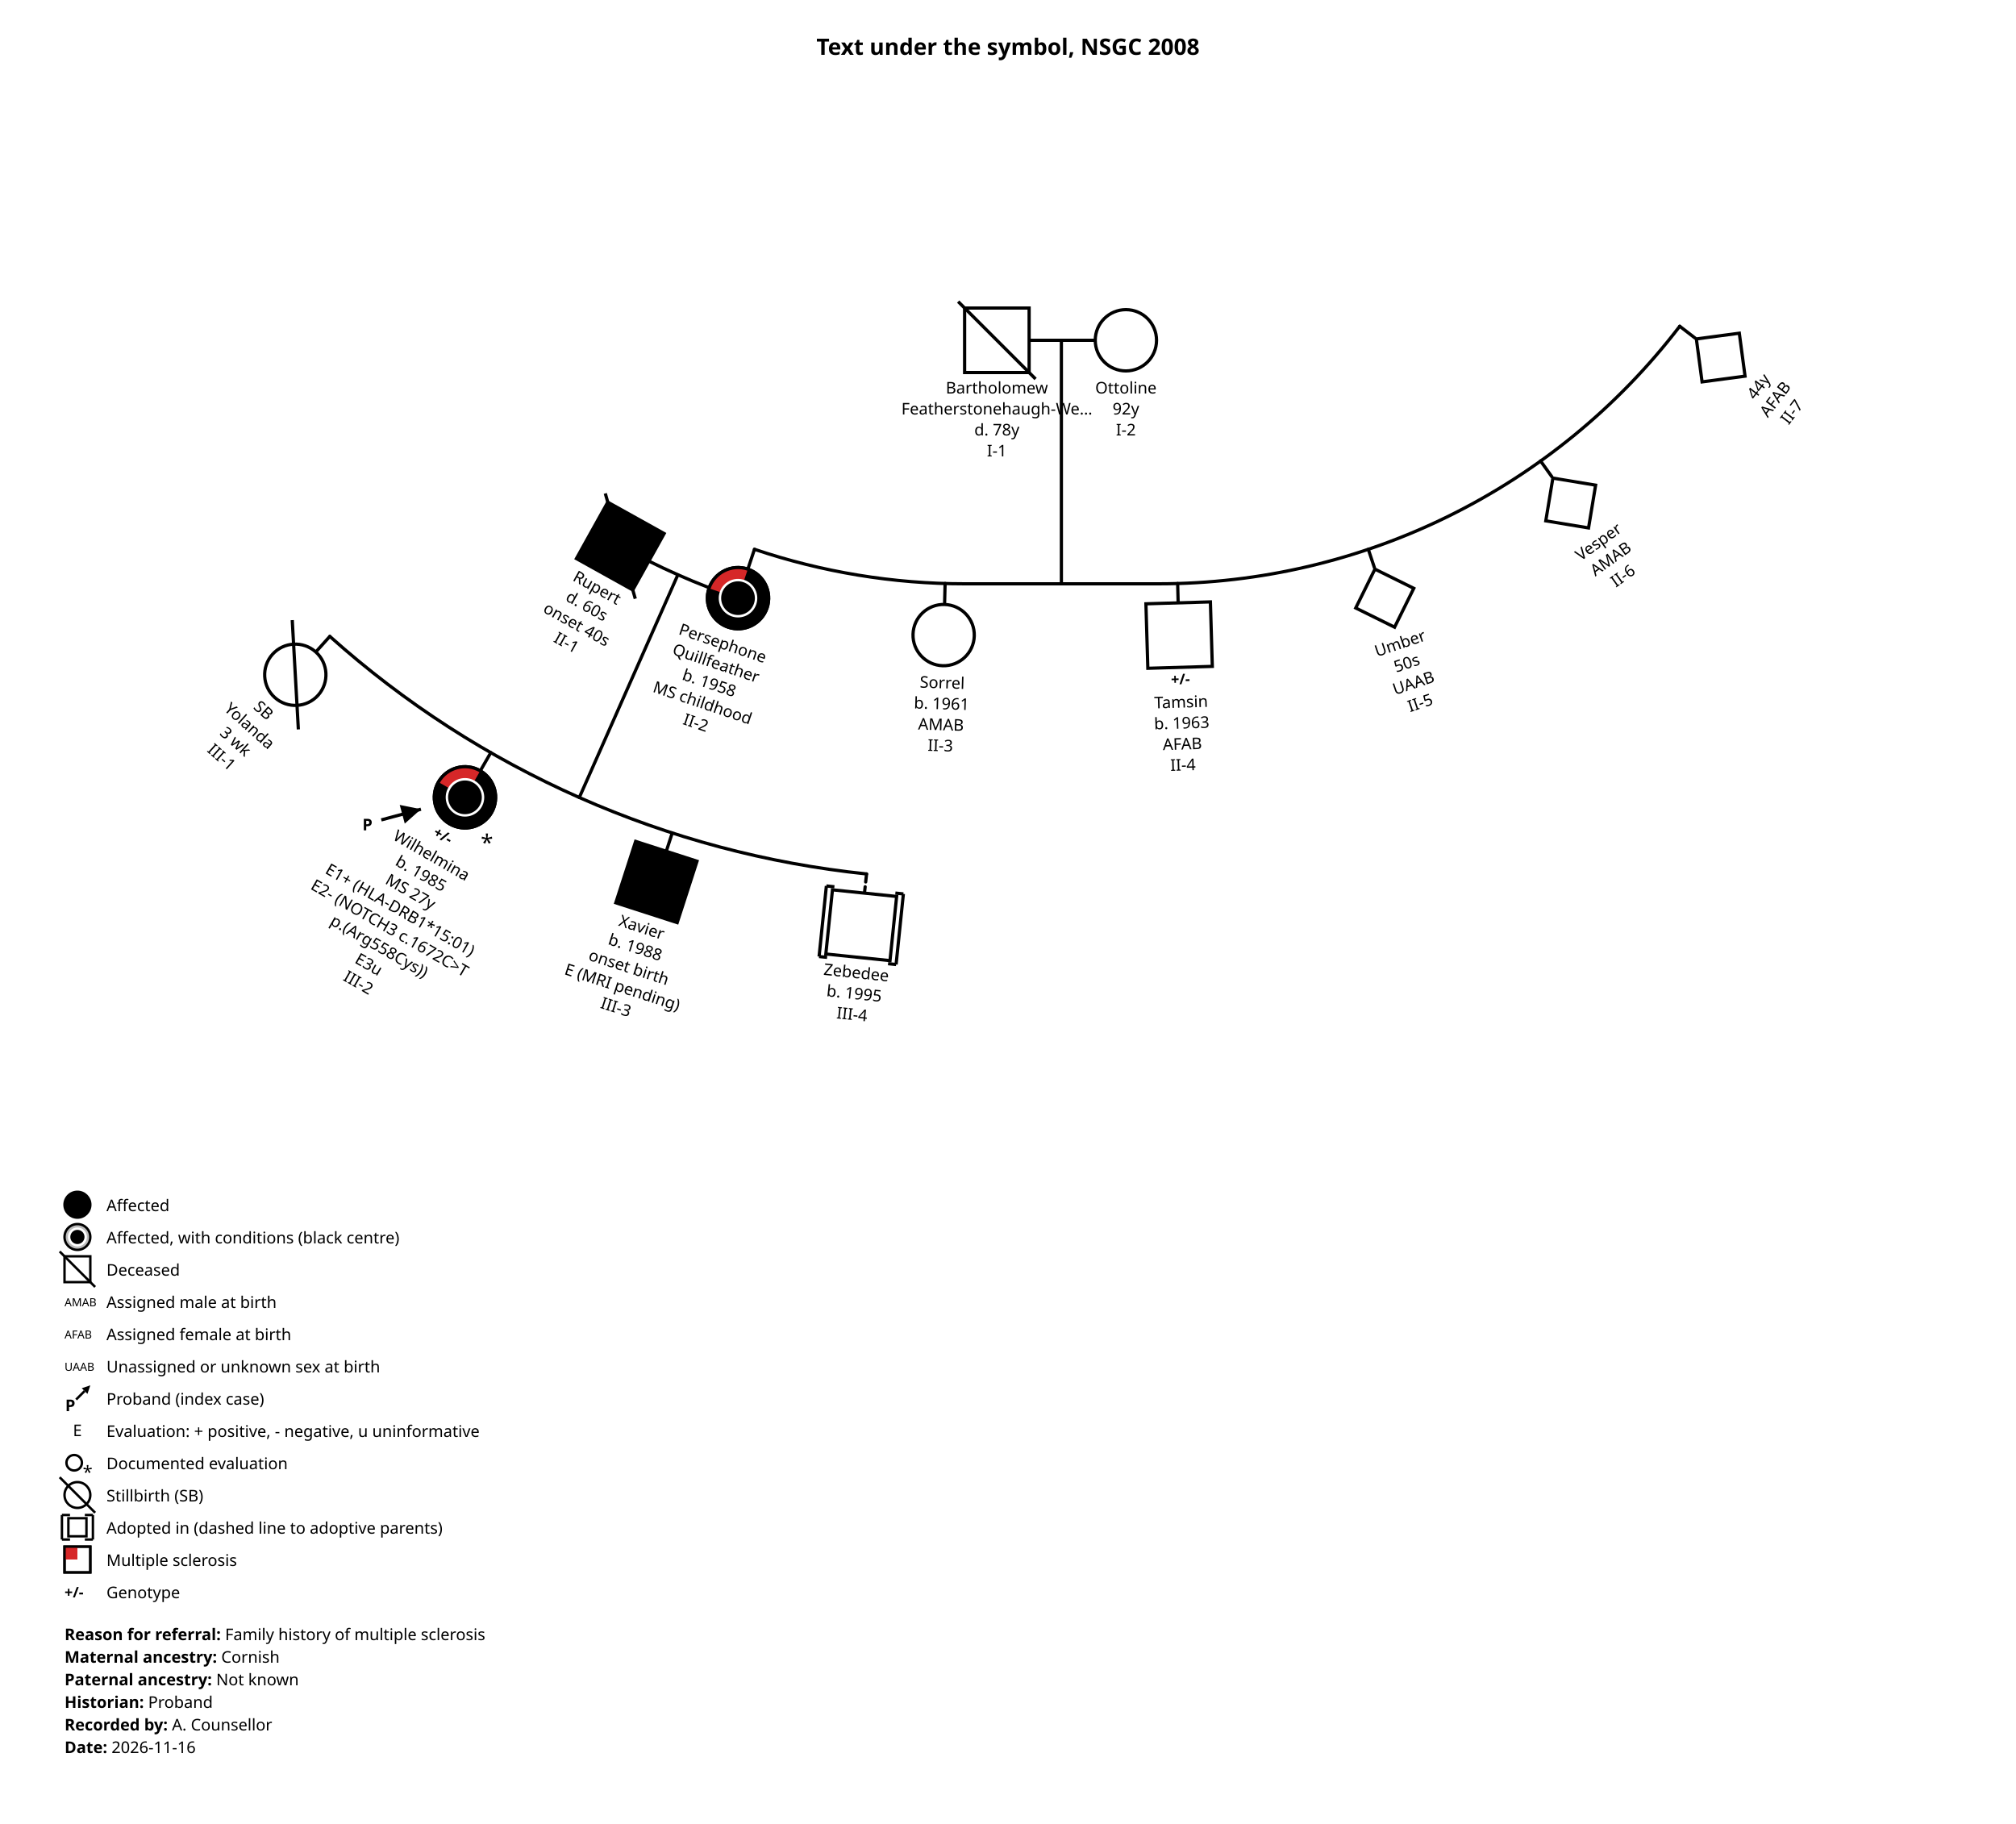
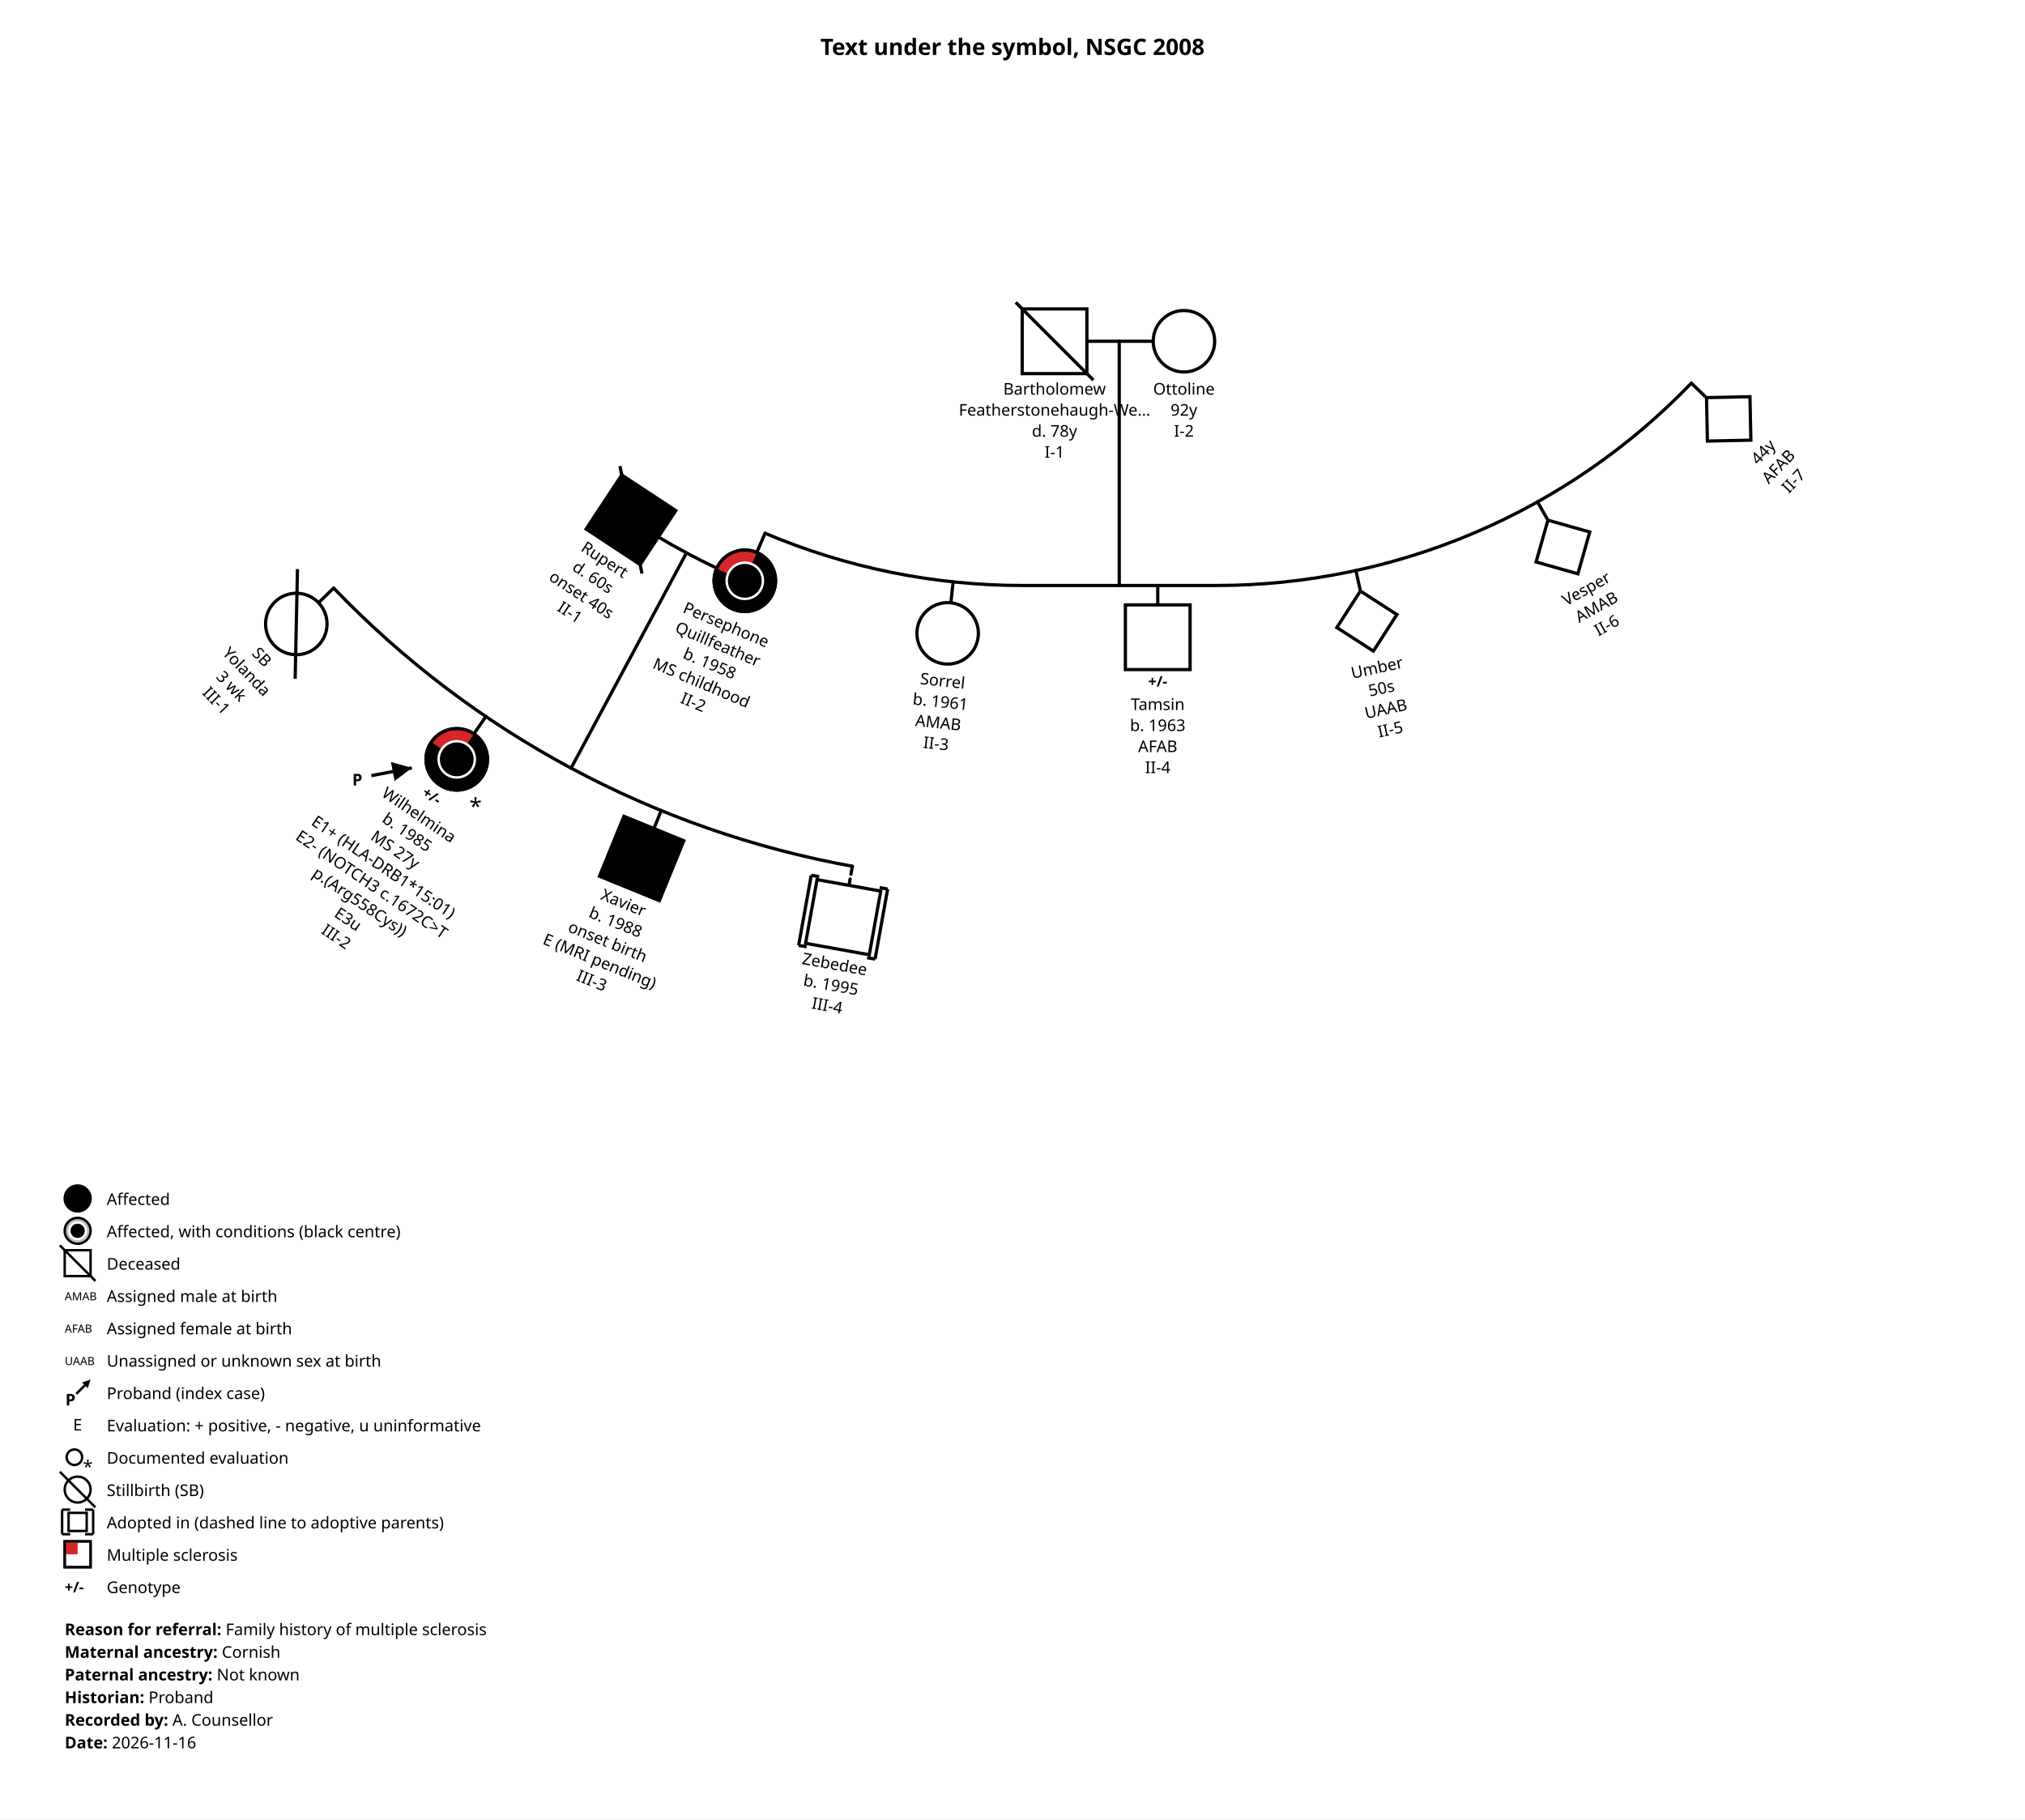
- <svg xmlns="http://www.w3.org/2000/svg" width="1250" height="1131" viewBox="0 0 1250 1131">
+ <svg xmlns="http://www.w3.org/2000/svg" width="1252" height="1125" viewBox="0 0 1252 1125">
  <defs>
    <marker id="proband-arrowhead" markerWidth="6" markerHeight="6" refX="6" refY="3" orient="auto">
      <path d="M 0 0 L 6 3 L 0 6 Z" fill="black" />
    </marker>
  </defs>
-   <rect width="1250" height="1131" fill="white" />
-   <text class="chart-title" x="625" y="34" text-anchor="middle" font-family="sans-serif" font-size="14" font-weight="bold" fill="black">Text under the symbol, NSGC 2008</text>
-   <g transform="translate(658.1 -45.2)">
+   <rect width="1252" height="1125" fill="white" />
+   <text class="chart-title" x="626" y="34" text-anchor="middle" font-family="sans-serif" font-size="14" font-weight="bold" fill="black">Text under the symbol, NSGC 2008</text>
+   <g transform="translate(692 -45.2)">
    <path d="M -40 256.2 L 40 256.2" fill="none" stroke="black" stroke-width="2" stroke-linecap="round" />
    <line x1="0" y1="256.2" x2="0" y2="407.2" fill="none" stroke="black" stroke-width="2" stroke-linecap="round" />
-     <path d="M -190.3 385.8 A 407.2 407.2 0 0 0 -60 407.2 L 60 407.2 A 407.2 407.2 0 0 0 383.4 247.5" fill="none" stroke="black" stroke-width="2" stroke-linecap="round" />
-     <line x1="-190.3" y1="385.8" x2="-194.1" y2="397.2" fill="none" stroke="black" stroke-width="2" stroke-linecap="round" />
-     <line x1="-72.1" y1="407" x2="-72.4" y2="419" fill="none" stroke="black" stroke-width="2" stroke-linecap="round" />
-     <line x1="72.1" y1="407" x2="72.4" y2="419" fill="none" stroke="black" stroke-width="2" stroke-linecap="round" />
-     <line x1="190.3" y1="385.8" x2="194.1" y2="397.2" fill="none" stroke="black" stroke-width="2" stroke-linecap="round" />
-     <line x1="297.1" y1="331" x2="304.1" y2="340.8" fill="none" stroke="black" stroke-width="2" stroke-linecap="round" />
-     <line x1="383.4" y1="247.5" x2="392.9" y2="254.8" fill="none" stroke="black" stroke-width="2" stroke-linecap="round" />
-     <path d="M -273.5 383.8 A 439.2 439.2 0 0 0 -200.5 416.1" fill="none" stroke="black" stroke-width="2" stroke-linecap="round" />
-     <line x1="-237.8" y1="401.6" x2="-298.9" y2="539.7" fill="none" stroke="black" stroke-width="2" stroke-linecap="round" />
-     <path d="M -453.6 439.8 A 590.2 590.2 0 0 0 -120.8 587.1" fill="none" stroke="black" stroke-width="2" stroke-linecap="round" />
-     <line x1="-453.6" y1="439.8" x2="-461.6" y2="448.7" fill="none" stroke="black" stroke-width="2" stroke-linecap="round" />
-     <line x1="-353.8" y1="511.9" x2="-359.8" y2="522.3" fill="none" stroke="black" stroke-width="2" stroke-linecap="round" />
-     <line x1="-241.3" y1="561.7" x2="-245" y2="573.1" fill="none" stroke="black" stroke-width="2" stroke-linecap="round" />
-     <line x1="-120.8" y1="587.1" x2="-122.1" y2="599" fill="none" stroke="black" stroke-width="2" stroke-linecap="round" stroke-dasharray="5 3" />
+     <path d="M -219 374.9 A 407.2 407.2 0 0 0 -60 407.2 L 60 407.2 A 407.2 407.2 0 0 0 353.7 282.1" fill="none" stroke="black" stroke-width="2" stroke-linecap="round" />
+     <line x1="-219" y1="374.9" x2="-223.7" y2="385.9" fill="none" stroke="black" stroke-width="2" stroke-linecap="round" />
+     <line x1="-102.7" y1="405" x2="-104" y2="416.9" fill="none" stroke="black" stroke-width="2" stroke-linecap="round" />
+     <line x1="23.8" y1="407.2" x2="23.8" y2="419.2" fill="none" stroke="black" stroke-width="2" stroke-linecap="round" />
+     <line x1="146.3" y1="397.9" x2="148.9" y2="409.7" fill="none" stroke="black" stroke-width="2" stroke-linecap="round" />
+     <line x1="258.6" y1="355.5" x2="264.5" y2="365.9" fill="none" stroke="black" stroke-width="2" stroke-linecap="round" />
+     <line x1="353.7" y1="282.1" x2="362.3" y2="290.4" fill="none" stroke="black" stroke-width="2" stroke-linecap="round" />
+     <path d="M -301.9 366.6 A 439.2 439.2 0 0 0 -231.5 404.3" fill="none" stroke="black" stroke-width="2" stroke-linecap="round" />
+     <line x1="-267.6" y1="387.1" x2="-338.9" y2="520.1" fill="none" stroke="black" stroke-width="2" stroke-linecap="round" />
+     <path d="M -485.7 408.8 A 590.2 590.2 0 0 0 -165 580.8" fill="none" stroke="black" stroke-width="2" stroke-linecap="round" />
+     <line x1="-485.7" y1="408.8" x2="-494.3" y2="417.1" fill="none" stroke="black" stroke-width="2" stroke-linecap="round" />
+     <line x1="-391.6" y1="488.2" x2="-398.4" y2="498.1" fill="none" stroke="black" stroke-width="2" stroke-linecap="round" />
+     <line x1="-283.2" y1="546.4" x2="-287.7" y2="557.5" fill="none" stroke="black" stroke-width="2" stroke-linecap="round" />
+     <line x1="-165" y1="580.8" x2="-167.1" y2="592.6" fill="none" stroke="black" stroke-width="2" stroke-linecap="round" stroke-dasharray="5 3" />
    <g data-id="gf" transform="translate(-40 256.2) rotate(0)">
      <text x="0" y="33" text-anchor="middle" font-family="sans-serif" font-size="10" fill="black">Bartholomew</text>
      <text x="0" y="46" text-anchor="middle" font-family="sans-serif" font-size="10" fill="black">Featherstonehaugh-We…</text>
      <text x="0" y="59" text-anchor="middle" font-family="sans-serif" font-size="10" fill="black">d. 78y</text>
      <text x="0" y="72" text-anchor="middle" font-family="sans-serif" font-size="10" fill="black">I-1</text>
      <rect x="-20" y="-20" width="40" height="40" stroke="black" stroke-width="2" fill="white" />
      <line x1="-24" y1="-24" x2="24" y2="24" stroke="black" stroke-width="2" />
    </g>
    <g data-id="gm" transform="translate(40 256.2) rotate(0)">
      <text x="0" y="33" text-anchor="middle" font-family="sans-serif" font-size="10" fill="black">Ottoline</text>
      <text x="0" y="46" text-anchor="middle" font-family="sans-serif" font-size="10" fill="black">92y</text>
      <text x="0" y="59" text-anchor="middle" font-family="sans-serif" font-size="10" fill="black">I-2</text>
      <circle cx="0" cy="0" r="19" stroke="black" stroke-width="2" fill="white" />
    </g>
-     <g data-id="u5" transform="translate(408.8 266.9) rotate(-52.6)">
+     <g data-id="u5" transform="translate(376.8 304.2) rotate(-46.2)">
      <text x="0" y="33" text-anchor="middle" font-family="sans-serif" font-size="10" fill="black">44y</text>
      <text x="0" y="46" text-anchor="middle" font-family="sans-serif" font-size="10" fill="black">AFAB</text>
      <text x="0" y="59" text-anchor="middle" font-family="sans-serif" font-size="10" fill="black">II-7</text>
      <polygon points="0,-19 19,0 0,19 -19,0" stroke="black" stroke-width="2" fill="white" />
    </g>
-     <g data-id="u4" transform="translate(315.8 357.1) rotate(-35.6)">
+     <g data-id="u4" transform="translate(274.3 383.4) rotate(-29.2)">
      <text x="0" y="33" text-anchor="middle" font-family="sans-serif" font-size="10" fill="black">Vesper</text>
      <text x="0" y="46" text-anchor="middle" font-family="sans-serif" font-size="10" fill="black">AMAB</text>
      <text x="0" y="59" text-anchor="middle" font-family="sans-serif" font-size="10" fill="black">II-6</text>
      <polygon points="0,-19 19,0 0,19 -19,0" stroke="black" stroke-width="2" fill="white" />
    </g>
-     <g data-id="u3" transform="translate(200.5 416.1) rotate(-18.7)">
+     <g data-id="u3" transform="translate(153.1 429.2) rotate(-12.2)">
      <text x="0" y="33" text-anchor="middle" font-family="sans-serif" font-size="10" fill="black">Umber</text>
      <text x="0" y="46" text-anchor="middle" font-family="sans-serif" font-size="10" fill="black">50s</text>
      <text x="0" y="59" text-anchor="middle" font-family="sans-serif" font-size="10" fill="black">UAAB</text>
      <text x="0" y="72" text-anchor="middle" font-family="sans-serif" font-size="10" fill="black">II-5</text>
      <polygon points="0,-19 19,0 0,19 -19,0" stroke="black" stroke-width="2" fill="white" />
    </g>
-     <g data-id="u2" transform="translate(73 439) rotate(-1.7)">
+     <g data-id="u2" transform="translate(23.8 439.2) rotate(0)">
      <text x="0" y="45" text-anchor="middle" font-family="sans-serif" font-size="10" fill="black">Tamsin</text>
      <text x="0" y="58" text-anchor="middle" font-family="sans-serif" font-size="10" fill="black">b. 1963</text>
      <text x="0" y="71" text-anchor="middle" font-family="sans-serif" font-size="10" fill="black">AFAB</text>
      <text x="0" y="84" text-anchor="middle" font-family="sans-serif" font-size="10" fill="black">II-4</text>
      <rect x="-20" y="-20" width="40" height="40" stroke="black" stroke-width="2" fill="white" />
      <text x="0" y="30.5" text-anchor="middle" font-family="sans-serif" font-size="9" font-weight="bold" fill="#000000">+/-</text>
    </g>
-     <g data-id="u1" transform="translate(-73 439) rotate(1.7)">
+     <g data-id="u1" transform="translate(-106.1 436.8) rotate(6)">
      <text x="0" y="33" text-anchor="middle" font-family="sans-serif" font-size="10" fill="black">Sorrel</text>
      <text x="0" y="46" text-anchor="middle" font-family="sans-serif" font-size="10" fill="black">b. 1961</text>
      <text x="0" y="59" text-anchor="middle" font-family="sans-serif" font-size="10" fill="black">AMAB</text>
      <text x="0" y="72" text-anchor="middle" font-family="sans-serif" font-size="10" fill="black">II-3</text>
      <circle cx="0" cy="0" r="19" stroke="black" stroke-width="2" fill="white" />
    </g>
-     <g data-id="f" transform="translate(-273.5 383.8) rotate(29.1)">
+     <g data-id="f" transform="translate(-301.9 366.6) rotate(33.4)">
      <text x="0" y="33" text-anchor="middle" font-family="sans-serif" font-size="10" fill="black">Rupert</text>
      <text x="0" y="46" text-anchor="middle" font-family="sans-serif" font-size="10" fill="black">d. 60s</text>
      <text x="0" y="59" text-anchor="middle" font-family="sans-serif" font-size="10" fill="black">onset 40s</text>
      <text x="0" y="72" text-anchor="middle" font-family="sans-serif" font-size="10" fill="black">II-1</text>
      <rect x="-20" y="-20" width="40" height="40" stroke="black" stroke-width="2" fill="black" />
      <line x1="-24" y1="-24" x2="24" y2="24" stroke="black" stroke-width="2" />
    </g>
-     <g data-id="m" transform="translate(-200.5 416.1) rotate(18.7)">
+     <g data-id="m" transform="translate(-231.5 404.3) rotate(23)">
      <text x="0" y="33" text-anchor="middle" font-family="sans-serif" font-size="10" fill="black">Persephone</text>
      <text x="0" y="46" text-anchor="middle" font-family="sans-serif" font-size="10" fill="black">Quillfeather</text>
      <text x="0" y="59" text-anchor="middle" font-family="sans-serif" font-size="10" fill="black">b. 1958</text>
      <text x="0" y="72" text-anchor="middle" font-family="sans-serif" font-size="10" fill="black">MS childhood</text>
      <text x="0" y="85" text-anchor="middle" font-family="sans-serif" font-size="10" fill="black">II-2</text>
      <clipPath id="symbol-clip-8">
        <circle cx="0" cy="0" r="19" />
      </clipPath>
      <circle cx="0" cy="0" r="19" stroke="black" stroke-width="2" fill="black" />
      <path d="M 0 0 L -40 0 A 40 40 0 0 1 0 -40 Z" fill="#d62728" clip-path="url(#symbol-clip-8)" />
      <g transform="scale(0.55)">
        <circle cx="0" cy="0" r="19" fill="black" stroke="white" stroke-width="5.455" />
      </g>
      <g transform="scale(0.55)">
        <circle cx="0" cy="0" r="19" fill="black" stroke="none" />
      </g>
      <circle cx="0" cy="0" r="19" stroke="black" stroke-width="2" fill="none" />
    </g>
-     <g data-id="k4" transform="translate(-124.1 618.9) rotate(5.9)">
+     <g data-id="k4" transform="translate(-170.7 612.3) rotate(10.2)">
      <text x="0" y="33" text-anchor="middle" font-family="sans-serif" font-size="10" fill="black">Zebedee</text>
      <text x="0" y="46" text-anchor="middle" font-family="sans-serif" font-size="10" fill="black">b. 1995</text>
      <text x="0" y="59" text-anchor="middle" font-family="sans-serif" font-size="10" fill="black">III-4</text>
      <g data-adopted="in">
        <line x1="-24" y1="-22" x2="-24" y2="22" stroke="black" stroke-width="2" />
        <line x1="-24" y1="-22" x2="-19" y2="-22" stroke="black" stroke-width="2" />
        <line x1="-24" y1="22" x2="-19" y2="22" stroke="black" stroke-width="2" />
        <line x1="24" y1="-22" x2="24" y2="22" stroke="black" stroke-width="2" />
        <line x1="24" y1="-22" x2="19" y2="-22" stroke="black" stroke-width="2" />
        <line x1="24" y1="22" x2="19" y2="22" stroke="black" stroke-width="2" />
      </g>
      <rect x="-20" y="-20" width="40" height="40" stroke="black" stroke-width="2" fill="white" />
    </g>
-     <g data-id="k2" transform="translate(-251.1 592.1) rotate(17.9)">
+     <g data-id="k2" transform="translate(-295.3 576) rotate(22.2)">
      <text x="0" y="33" text-anchor="middle" font-family="sans-serif" font-size="10" fill="black">Xavier</text>
      <text x="0" y="46" text-anchor="middle" font-family="sans-serif" font-size="10" fill="black">b. 1988</text>
      <text x="0" y="59" text-anchor="middle" font-family="sans-serif" font-size="10" fill="black">onset birth</text>
      <text x="0" y="72" text-anchor="middle" font-family="sans-serif" font-size="10" fill="black">E (MRI pending)</text>
      <text x="0" y="85" text-anchor="middle" font-family="sans-serif" font-size="10" fill="black">III-3</text>
      <rect x="-20" y="-20" width="40" height="40" stroke="black" stroke-width="2" fill="black" />
    </g>
-     <g data-id="k1" transform="translate(-369.8 539.6) rotate(29.9)">
+     <g data-id="k1" transform="translate(-409.6 514.7) rotate(34.2)">
      <text x="0" y="45" text-anchor="middle" font-family="sans-serif" font-size="10" fill="black">Wilhelmina</text>
      <text x="0" y="58" text-anchor="middle" font-family="sans-serif" font-size="10" fill="black">b. 1985</text>
      <text x="0" y="71" text-anchor="middle" font-family="sans-serif" font-size="10" fill="black">MS 27y</text>
      <text x="0" y="84" text-anchor="middle" font-family="sans-serif" font-size="10" fill="black">E1+ (HLA-DRB1*15:01)</text>
      <text x="0" y="97" text-anchor="middle" font-family="sans-serif" font-size="10" fill="black">E2- (NOTCH3 c.1672C&gt;T</text>
      <text x="0" y="110" text-anchor="middle" font-family="sans-serif" font-size="10" fill="black">p.(Arg558Cys))</text>
      <text x="0" y="123" text-anchor="middle" font-family="sans-serif" font-size="10" fill="black">E3u</text>
      <text x="0" y="136" text-anchor="middle" font-family="sans-serif" font-size="10" fill="black">III-2</text>
      <clipPath id="symbol-clip-11">
        <circle cx="0" cy="0" r="19" />
      </clipPath>
      <circle cx="0" cy="0" r="19" stroke="black" stroke-width="2" fill="black" />
      <path d="M 0 0 L -40 0 A 40 40 0 0 1 0 -40 Z" fill="#d62728" clip-path="url(#symbol-clip-11)" />
      <g transform="scale(0.55)">
        <circle cx="0" cy="0" r="19" fill="black" stroke="white" stroke-width="5.455" />
      </g>
      <g transform="scale(0.55)">
        <circle cx="0" cy="0" r="19" fill="black" stroke="none" />
      </g>
      <circle cx="0" cy="0" r="19" stroke="black" stroke-width="2" fill="none" />
      <text x="0" y="30.5" text-anchor="middle" font-family="sans-serif" font-size="9" font-weight="bold" fill="#000000">+/-</text>
      <line x1="-38" y1="38" x2="-20" y2="20" stroke="black" stroke-width="2" marker-end="url(#proband-arrowhead)" />
-       <rect x="-50" y="38" width="8.5" height="10" fill="white" transform="rotate(-29.86 -42 42)" />
-       <text class="proband-letter" x="-42" y="47" transform="rotate(-29.86 -42 42)" text-anchor="end" font-family="sans-serif" font-size="10" font-weight="bold" fill="black">P</text>
-       <text class="documented-evaluation" x="21" y="23" transform="rotate(-29.86 24.5 16)" font-family="sans-serif" font-size="14" fill="black">*</text>
-     </g>
-     <g data-id="k3" transform="translate(-475 463.6) rotate(41.8)">
+       <rect x="-50" y="38" width="8.5" height="10" fill="white" transform="rotate(-34.19 -42 42)" />
+       <text class="proband-letter" x="-42" y="47" transform="rotate(-34.19 -42 42)" text-anchor="end" font-family="sans-serif" font-size="10" font-weight="bold" fill="black">P</text>
+       <text class="documented-evaluation" x="21" y="23" transform="rotate(-34.19 24.5 16)" font-family="sans-serif" font-size="14" fill="black">*</text>
+     </g>
+     <g data-id="k3" transform="translate(-508.8 431) rotate(46.2)">
      <text x="0" y="33" text-anchor="middle" font-family="sans-serif" font-size="10" fill="black">SB</text>
      <text x="0" y="46" text-anchor="middle" font-family="sans-serif" font-size="10" fill="black">Yolanda</text>
      <text x="0" y="59" text-anchor="middle" font-family="sans-serif" font-size="10" fill="black">3 wk</text>
      <text x="0" y="72" text-anchor="middle" font-family="sans-serif" font-size="10" fill="black">III-1</text>
      <circle cx="0" cy="0" r="19" stroke="black" stroke-width="2" fill="white" />
      <line x1="-24" y1="-24" x2="24" y2="24" stroke-width="2" stroke="black" />
    </g>
    <g class="consanguinity-labels">
</g>
  </g>
-   <g class="pedigree-key" transform="translate(0 737)">
+   <g class="pedigree-key" transform="translate(0 731)">
    <circle cx="48" cy="10" r="8" fill="black" stroke="black" stroke-width="1.5" />
    <text x="66" y="14" font-family="sans-serif" font-size="10" fill="black">Affected</text>
    <circle cx="48" cy="30" r="8" fill="#bdbdbd" stroke="black" stroke-width="1.5" />
    <g transform="translate(48 30) scale(0.55) translate(-48 -30)">
      <circle cx="48" cy="30" r="8" fill="black" stroke="white" stroke-width="5.455" />
      <circle cx="48" cy="30" r="8" fill="black" stroke="none" />
    </g>
    <text x="66" y="34" font-family="sans-serif" font-size="10" fill="black">Affected, with conditions (black centre)</text>
    <rect x="40" y="42" width="16" height="16" fill="white" stroke="black" stroke-width="1.5" />
    <line x1="37" y1="39" x2="59" y2="61" stroke="black" stroke-width="1.5" />
    <text x="66" y="54" font-family="sans-serif" font-size="10" fill="black">Deceased</text>
    <text x="40" y="73" font-family="sans-serif" font-size="7" textLength="16" lengthAdjust="spacingAndGlyphs" fill="black">AMAB</text>
    <text x="66" y="74" font-family="sans-serif" font-size="10" fill="black">Assigned male at birth</text>
    <text x="40" y="93" font-family="sans-serif" font-size="7" textLength="16" lengthAdjust="spacingAndGlyphs" fill="black">AFAB</text>
    <text x="66" y="94" font-family="sans-serif" font-size="10" fill="black">Assigned female at birth</text>
    <text x="40" y="113" font-family="sans-serif" font-size="7" textLength="16" lengthAdjust="spacingAndGlyphs" fill="black">UAAB</text>
    <text x="66" y="114" font-family="sans-serif" font-size="10" fill="black">Unassigned or unknown sex at birth</text>
    <line x1="47.2" y1="130.8" x2="52.46" y2="125.54" stroke="black" stroke-width="1.5" />
    <polygon points="56,122 54.23,127.3 50.7,123.77" fill="black" />
    <text x="46.7" y="138" text-anchor="end" font-family="sans-serif" font-size="10" font-weight="bold" fill="black">P</text>
    <text x="66" y="134" font-family="sans-serif" font-size="10" fill="black">Proband (index case)</text>
    <text x="48" y="153.5" text-anchor="middle" font-family="sans-serif" font-size="10" fill="black">E</text>
    <text x="66" y="154" font-family="sans-serif" font-size="10" fill="black">Evaluation: + positive, - negative, u uninformative</text>
    <circle cx="46" cy="170" r="4.8" fill="white" stroke="black" stroke-width="1.5" />
    <text x="51.3" y="179.8" font-family="sans-serif" font-size="11" fill="black">*</text>
    <text x="66" y="174" font-family="sans-serif" font-size="10" fill="black">Documented evaluation</text>
    <circle cx="48" cy="190" r="8" fill="white" stroke="black" stroke-width="1.5" />
    <line x1="37" y1="179" x2="59" y2="201" stroke="black" stroke-width="1.5" />
    <text x="66" y="194" font-family="sans-serif" font-size="10" fill="black">Stillbirth (SB)</text>
    <line x1="38.4" y1="202.4" x2="38.4" y2="217.6" stroke="black" stroke-width="1.5" />
    <line x1="38.4" y1="202.4" x2="43.4" y2="202.4" stroke="black" stroke-width="1.5" />
    <line x1="38.4" y1="217.6" x2="43.4" y2="217.6" stroke="black" stroke-width="1.5" />
    <line x1="57.6" y1="202.4" x2="57.6" y2="217.6" stroke="black" stroke-width="1.5" />
    <line x1="57.6" y1="202.4" x2="52.6" y2="202.4" stroke="black" stroke-width="1.5" />
    <line x1="57.6" y1="217.6" x2="52.6" y2="217.6" stroke="black" stroke-width="1.5" />
    <rect x="42.4" y="204.4" width="11.2" height="11.2" fill="white" stroke="black" stroke-width="1.5" />
    <text x="66" y="214" font-family="sans-serif" font-size="10" fill="black">Adopted in (dashed line to adoptive parents)</text>
    <clipPath id="legend-clip-ms">
      <rect x="40" y="222" width="16" height="16" />
    </clipPath>
    <rect x="40" y="222" width="16" height="16" fill="white" stroke="black" stroke-width="1.5" />
    <path d="M 48 230 L 32 230 A 16 16 0 0 1 48 214 Z" fill="#d62728" clip-path="url(#legend-clip-ms)" />
    <rect x="40" y="222" width="16" height="16" fill="none" stroke="black" stroke-width="1.5" />
    <text x="66" y="234" font-family="sans-serif" font-size="10" fill="black">Multiple sclerosis</text>
    <text x="40" y="253.5" font-family="sans-serif" font-size="9" font-weight="bold" fill="#000000">+/-</text>
    <text x="66" y="254" font-family="sans-serif" font-size="10" fill="black">Genotype</text>
    <g class="clinical-details" transform="translate(0 270)">
      <text x="40" y="10" font-family="sans-serif" font-size="10" fill="black">
        <tspan font-weight="bold">Reason for referral:</tspan> Family history of multiple sclerosis</text>
      <text x="40" y="24" font-family="sans-serif" font-size="10" fill="black">
        <tspan font-weight="bold">Maternal ancestry:</tspan> Cornish</text>
      <text x="40" y="38" font-family="sans-serif" font-size="10" fill="black">
        <tspan font-weight="bold">Paternal ancestry:</tspan> Not known</text>
      <text x="40" y="52" font-family="sans-serif" font-size="10" fill="black">
        <tspan font-weight="bold">Historian:</tspan> Proband</text>
      <text x="40" y="66" font-family="sans-serif" font-size="10" fill="black">
        <tspan font-weight="bold">Recorded by:</tspan> A. Counsellor</text>
      <text x="40" y="80" font-family="sans-serif" font-size="10" fill="black">
        <tspan font-weight="bold">Date:</tspan> 2026-11-16</text>
    </g>
  </g>
</svg>
